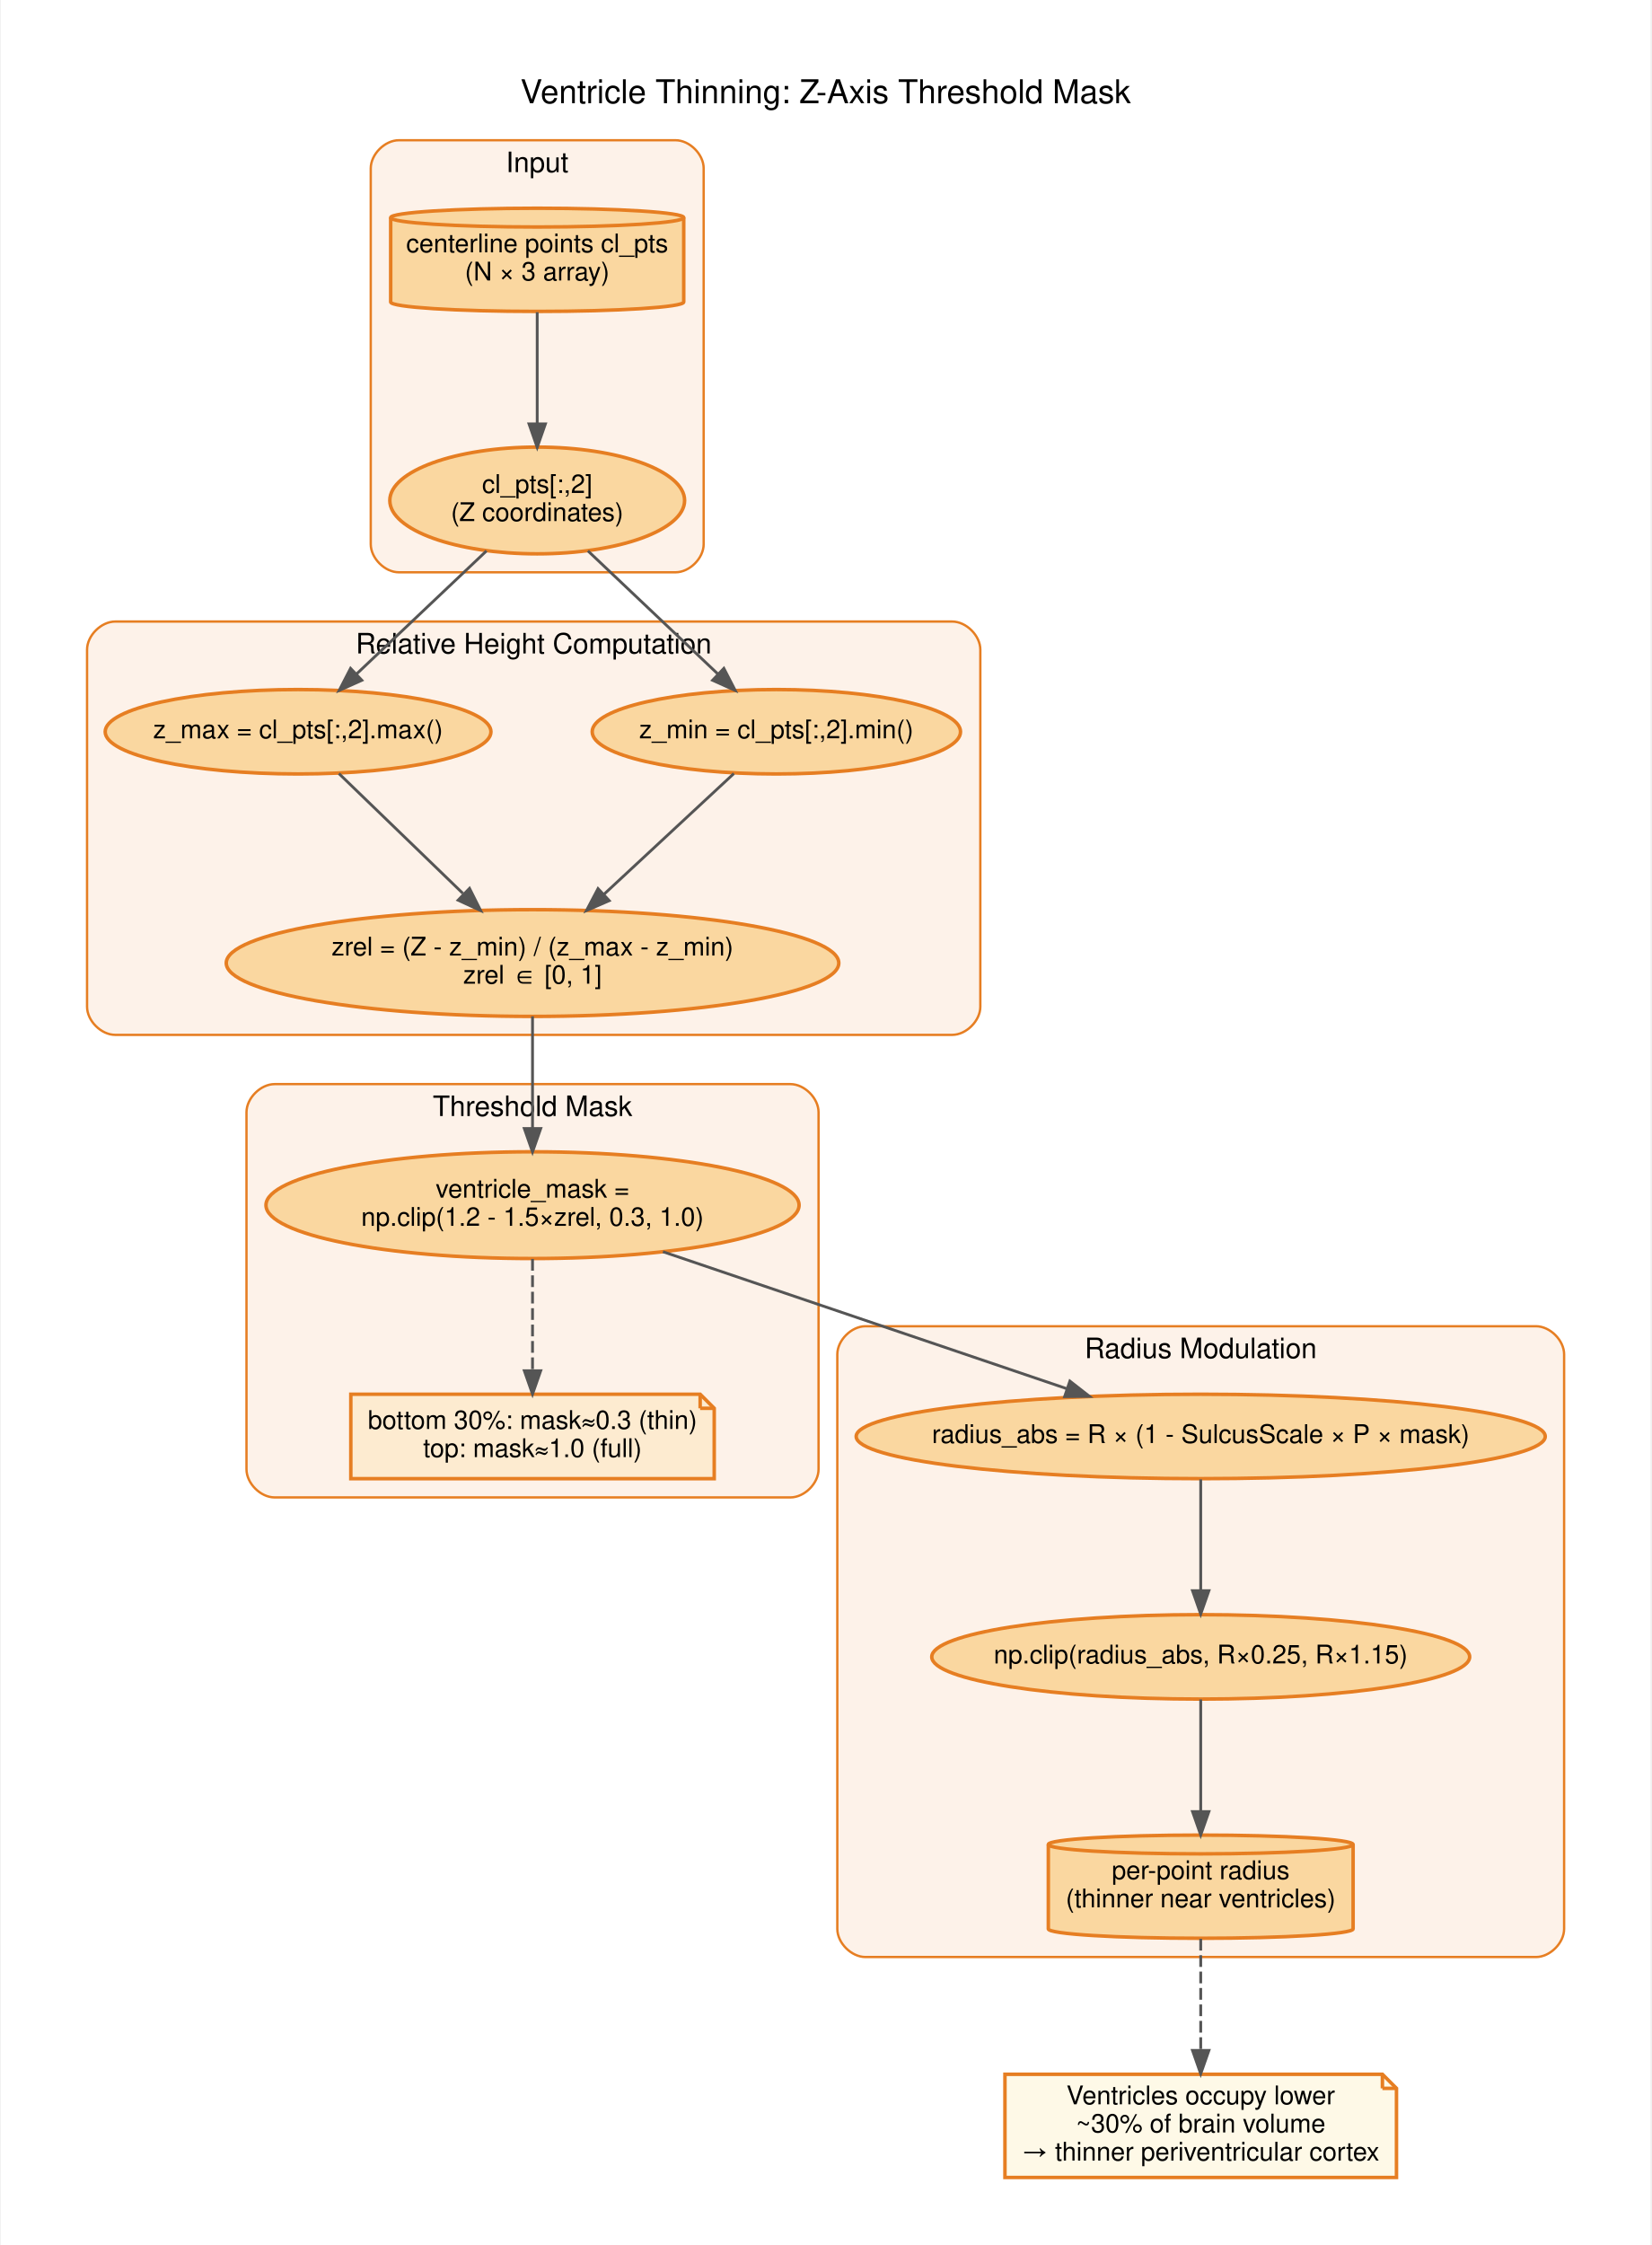
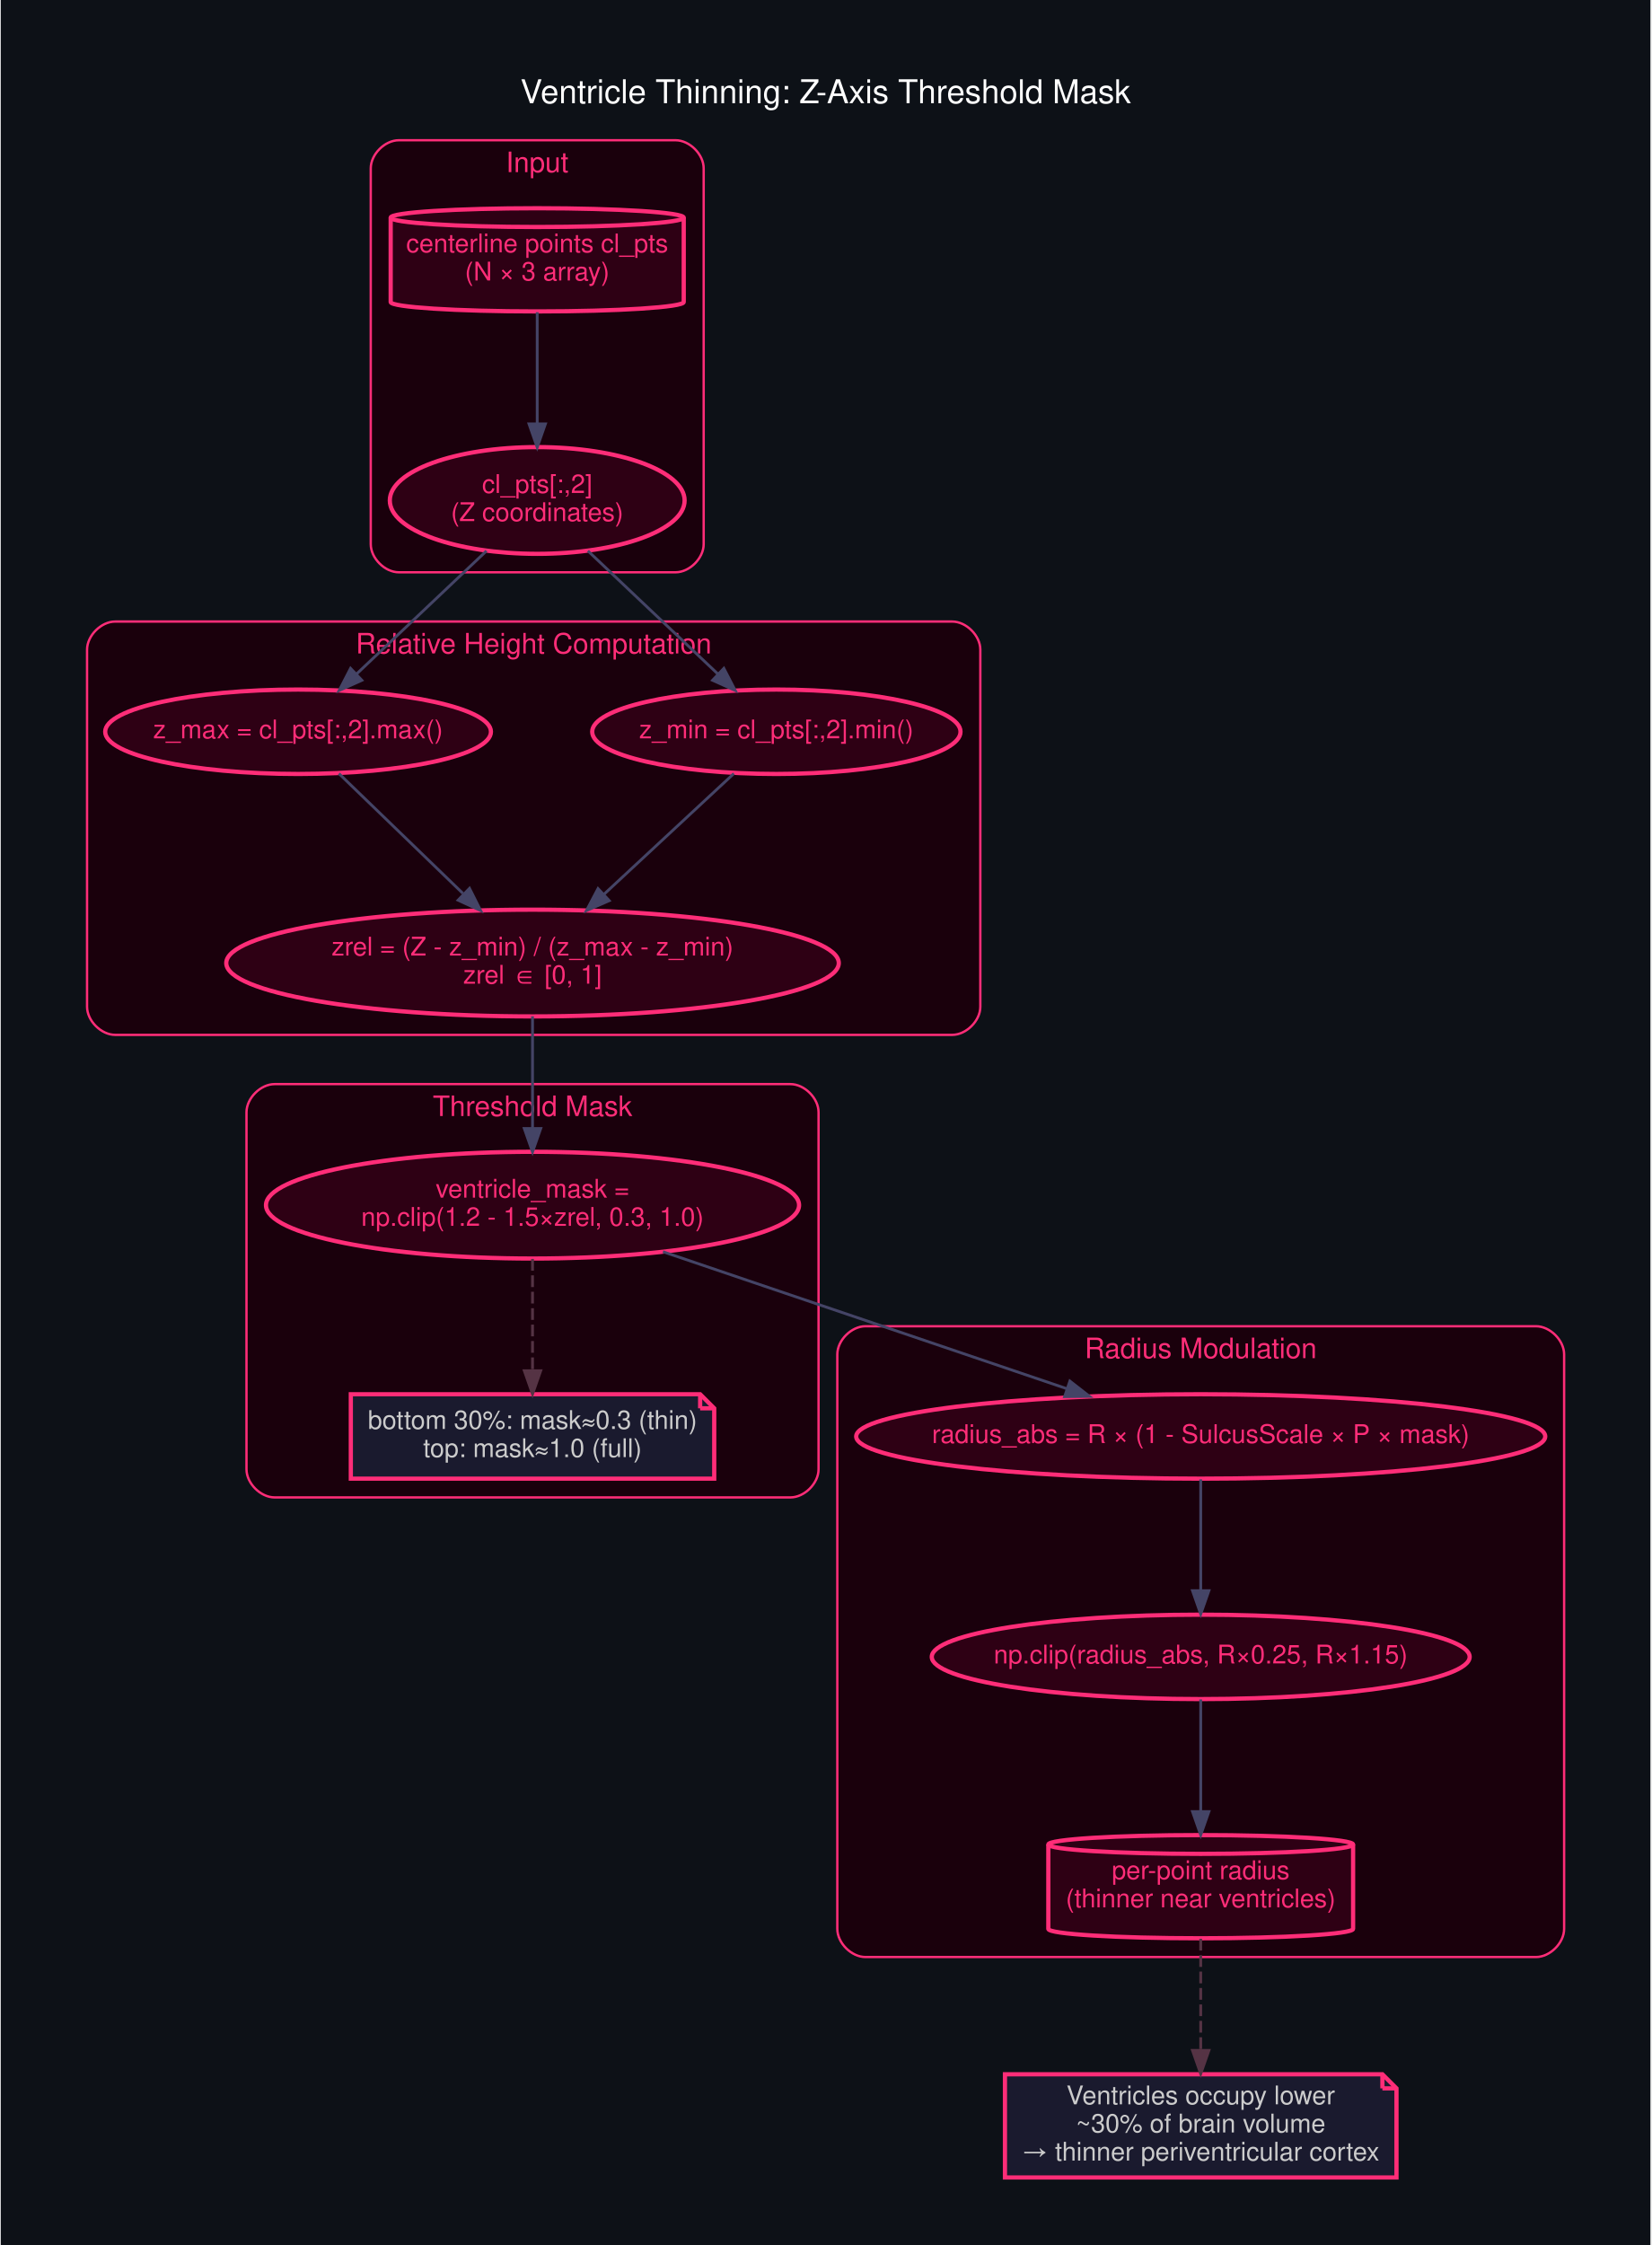
<svg xmlns="http://www.w3.org/2000/svg" width="704pt" height="957pt" viewBox="0.00 0.00 703.60 957.36">
  <g id="graph0" class="graph" transform="scale(1 1) rotate(0) translate(28.8 928.56)">
-     <polygon fill="#ffffff" stroke="transparent" points="-28.8,28.8 -28.8,-928.56 674.8,-928.56 674.8,28.8 -28.8,28.8" />
-     <text text-anchor="middle" x="323" y="-884.56" font-family="Helvetica,Arial,sans-serif" font-size="14.00">Ventricle Thinning: Z-Axis Threshold Mask</text>
+     <polygon fill="#0d1117" stroke="transparent" points="-28.8,28.8 -28.8,-928.56 674.8,-928.56 674.8,28.8 -28.8,28.8" />
+     <text text-anchor="middle" x="323" y="-884.56" font-family="Helvetica,Arial,sans-serif" font-size="14.00" fill="white">Ventricle Thinning: Z-Axis Threshold Mask</text>
    <g id="clust1" class="cluster">
-       <path fill="#fdf2e9" stroke="#e67e22" d="M141,-684.51C141,-684.51 259,-684.51 259,-684.51 265,-684.51 271,-690.51 271,-696.51 271,-696.51 271,-856.76 271,-856.76 271,-862.76 265,-868.76 259,-868.76 259,-868.76 141,-868.76 141,-868.76 135,-868.76 129,-862.76 129,-856.76 129,-856.76 129,-696.51 129,-696.51 129,-690.51 135,-684.51 141,-684.51" />
-       <text text-anchor="middle" x="200" y="-855.16" font-family="Helvetica,Arial,sans-serif" font-size="12.00">Input</text>
+       <path fill="#1a000c" stroke="#ff2d78" d="M141,-684.51C141,-684.51 259,-684.51 259,-684.51 265,-684.51 271,-690.51 271,-696.51 271,-696.51 271,-856.76 271,-856.76 271,-862.76 265,-868.76 259,-868.76 259,-868.76 141,-868.76 141,-868.76 135,-868.76 129,-862.76 129,-856.76 129,-856.76 129,-696.51 129,-696.51 129,-690.51 135,-684.51 141,-684.51" />
+       <text text-anchor="middle" x="200" y="-855.16" font-family="Helvetica,Arial,sans-serif" font-size="12.00" fill="#ff2d78">Input</text>
    </g>
    <g id="clust2" class="cluster">
-       <path fill="#fdf2e9" stroke="#e67e22" d="M20,-487.25C20,-487.25 377,-487.25 377,-487.25 383,-487.25 389,-493.25 389,-499.25 389,-499.25 389,-651.51 389,-651.51 389,-657.51 383,-663.51 377,-663.51 377,-663.51 20,-663.51 20,-663.51 14,-663.51 8,-657.51 8,-651.51 8,-651.51 8,-499.25 8,-499.25 8,-493.25 14,-487.25 20,-487.25" />
-       <text text-anchor="middle" x="198.5" y="-649.91" font-family="Helvetica,Arial,sans-serif" font-size="12.00">Relative Height Computation</text>
+       <path fill="#1a000c" stroke="#ff2d78" d="M20,-487.25C20,-487.25 377,-487.25 377,-487.25 383,-487.25 389,-493.25 389,-499.25 389,-499.25 389,-651.51 389,-651.51 389,-657.51 383,-663.51 377,-663.51 377,-663.51 20,-663.51 20,-663.51 14,-663.51 8,-657.51 8,-651.51 8,-651.51 8,-499.25 8,-499.25 8,-493.25 14,-487.25 20,-487.25" />
+       <text text-anchor="middle" x="198.5" y="-649.91" font-family="Helvetica,Arial,sans-serif" font-size="12.00" fill="#ff2d78">Relative Height Computation</text>
    </g>
    <g id="clust3" class="cluster">
-       <path fill="#fdf2e9" stroke="#e67e22" d="M88,-290C88,-290 308,-290 308,-290 314,-290 320,-296 320,-302 320,-302 320,-454.25 320,-454.25 320,-460.25 314,-466.25 308,-466.25 308,-466.25 88,-466.25 88,-466.25 82,-466.25 76,-460.25 76,-454.25 76,-454.25 76,-302 76,-302 76,-296 82,-290 88,-290" />
-       <text text-anchor="middle" x="198" y="-452.65" font-family="Helvetica,Arial,sans-serif" font-size="12.00">Threshold Mask</text>
+       <path fill="#1a000c" stroke="#ff2d78" d="M88,-290C88,-290 308,-290 308,-290 314,-290 320,-296 320,-302 320,-302 320,-454.25 320,-454.25 320,-460.25 314,-466.25 308,-466.25 308,-466.25 88,-466.25 88,-466.25 82,-466.25 76,-460.25 76,-454.25 76,-454.25 76,-302 76,-302 76,-296 82,-290 88,-290" />
+       <text text-anchor="middle" x="198" y="-452.65" font-family="Helvetica,Arial,sans-serif" font-size="12.00" fill="#ff2d78">Threshold Mask</text>
    </g>
    <g id="clust4" class="cluster">
-       <path fill="#fdf2e9" stroke="#e67e22" d="M340,-94C340,-94 626,-94 626,-94 632,-94 638,-100 638,-106 638,-106 638,-351 638,-351 638,-357 632,-363 626,-363 626,-363 340,-363 340,-363 334,-363 328,-357 328,-351 328,-351 328,-106 328,-106 328,-100 334,-94 340,-94" />
-       <text text-anchor="middle" x="483" y="-349.4" font-family="Helvetica,Arial,sans-serif" font-size="12.00">Radius Modulation</text>
+       <path fill="#1a000c" stroke="#ff2d78" d="M340,-94C340,-94 626,-94 626,-94 632,-94 638,-100 638,-106 638,-106 638,-351 638,-351 638,-357 632,-363 626,-363 626,-363 340,-363 340,-363 334,-363 328,-357 328,-351 328,-351 328,-106 328,-106 328,-100 334,-94 340,-94" />
+       <text text-anchor="middle" x="483" y="-349.4" font-family="Helvetica,Arial,sans-serif" font-size="12.00" fill="#ff2d78">Radius Modulation</text>
    </g>
    <g id="node1" class="node">
-       <path fill="#fad7a0" stroke="#e67e22" stroke-width="1.5" d="M262.5,-835.76C262.5,-837.97 234.49,-839.76 200,-839.76 165.51,-839.76 137.5,-837.97 137.5,-835.76 137.5,-835.76 137.5,-799.76 137.5,-799.76 137.5,-797.56 165.51,-795.76 200,-795.76 234.49,-795.76 262.5,-797.56 262.5,-799.76 262.5,-799.76 262.5,-835.76 262.5,-835.76" />
-       <path fill="none" stroke="#e67e22" stroke-width="1.5" d="M262.5,-835.76C262.5,-833.56 234.49,-831.76 200,-831.76 165.51,-831.76 137.5,-833.56 137.5,-835.76" />
-       <text text-anchor="middle" x="200" y="-820.96" font-family="Helvetica,Arial,sans-serif" font-size="11.00">centerline points cl_pts</text>
-       <text text-anchor="middle" x="200" y="-808.96" font-family="Helvetica,Arial,sans-serif" font-size="11.00">(N × 3 array)</text>
+       <path fill="#2e0014" stroke="#ff2d78" stroke-width="1.8" d="M262.5,-835.76C262.5,-837.97 234.49,-839.76 200,-839.76 165.51,-839.76 137.5,-837.97 137.5,-835.76 137.5,-835.76 137.5,-799.76 137.5,-799.76 137.5,-797.56 165.51,-795.76 200,-795.76 234.49,-795.76 262.5,-797.56 262.5,-799.76 262.5,-799.76 262.5,-835.76 262.5,-835.76" />
+       <path fill="none" stroke="#ff2d78" stroke-width="1.8" d="M262.5,-835.76C262.5,-833.56 234.49,-831.76 200,-831.76 165.51,-831.76 137.5,-833.56 137.5,-835.76" />
+       <text text-anchor="middle" x="200" y="-820.96" font-family="Helvetica,Arial,sans-serif" font-size="11.00" fill="#ff2d78">centerline points cl_pts</text>
+       <text text-anchor="middle" x="200" y="-808.96" font-family="Helvetica,Arial,sans-serif" font-size="11.00" fill="#ff2d78">(N × 3 array)</text>
    </g>
    <g id="node2" class="node">
-       <ellipse fill="#fad7a0" stroke="#e67e22" stroke-width="1.5" cx="200" cy="-715.14" rx="62.87" ry="22.76" />
-       <text text-anchor="middle" x="200" y="-718.34" font-family="Helvetica,Arial,sans-serif" font-size="11.00">cl_pts[:,2]</text>
-       <text text-anchor="middle" x="200" y="-706.34" font-family="Helvetica,Arial,sans-serif" font-size="11.00">(Z coordinates)</text>
+       <ellipse fill="#2e0014" stroke="#ff2d78" stroke-width="1.8" cx="200" cy="-715.14" rx="62.87" ry="22.76" />
+       <text text-anchor="middle" x="200" y="-718.34" font-family="Helvetica,Arial,sans-serif" font-size="11.00" fill="#ff2d78">cl_pts[:,2]</text>
+       <text text-anchor="middle" x="200" y="-706.34" font-family="Helvetica,Arial,sans-serif" font-size="11.00" fill="#ff2d78">(Z coordinates)</text>
    </g>
    <g id="edge1" class="edge">
-       <path fill="none" stroke="#555555" stroke-width="1.2" d="M200,-795.42C200,-781.64 200,-763.46 200,-747.99" />
-       <polygon fill="#555555" stroke="#555555" stroke-width="1.2" points="203.5,-747.79 200,-737.79 196.5,-747.79 203.5,-747.79" />
+       <path fill="none" stroke="#444466" stroke-width="1.2" d="M200,-795.42C200,-781.64 200,-763.46 200,-747.99" />
+       <polygon fill="#444466" stroke="#444466" stroke-width="1.2" points="203.5,-747.79 200,-737.79 196.5,-747.79 203.5,-747.79" />
    </g>
    <g id="node3" class="node">
-       <ellipse fill="#fad7a0" stroke="#e67e22" stroke-width="1.5" cx="302" cy="-616.51" rx="78.55" ry="18" />
-       <text text-anchor="middle" x="302" y="-613.71" font-family="Helvetica,Arial,sans-serif" font-size="11.00">z_min = cl_pts[:,2].min()</text>
+       <ellipse fill="#2e0014" stroke="#ff2d78" stroke-width="1.8" cx="302" cy="-616.51" rx="78.55" ry="18" />
+       <text text-anchor="middle" x="302" y="-613.71" font-family="Helvetica,Arial,sans-serif" font-size="11.00" fill="#ff2d78">z_min = cl_pts[:,2].min()</text>
    </g>
    <g id="edge7" class="edge">
-       <path fill="none" stroke="#555555" stroke-width="1.2" d="M221.63,-693.64C237.86,-678.27 260.11,-657.2 277.08,-641.12" />
-       <polygon fill="#555555" stroke="#555555" stroke-width="1.2" points="279.61,-643.54 284.47,-634.12 274.8,-638.46 279.61,-643.54" />
+       <path fill="none" stroke="#444466" stroke-width="1.2" d="M221.63,-693.64C237.86,-678.27 260.11,-657.2 277.08,-641.12" />
+       <polygon fill="#444466" stroke="#444466" stroke-width="1.2" points="279.61,-643.54 284.47,-634.12 274.8,-638.46 279.61,-643.54" />
    </g>
    <g id="node4" class="node">
-       <ellipse fill="#fad7a0" stroke="#e67e22" stroke-width="1.5" cx="98" cy="-616.51" rx="82.27" ry="18" />
-       <text text-anchor="middle" x="98" y="-613.71" font-family="Helvetica,Arial,sans-serif" font-size="11.00">z_max = cl_pts[:,2].max()</text>
+       <ellipse fill="#2e0014" stroke="#ff2d78" stroke-width="1.8" cx="98" cy="-616.51" rx="82.27" ry="18" />
+       <text text-anchor="middle" x="98" y="-613.71" font-family="Helvetica,Arial,sans-serif" font-size="11.00" fill="#ff2d78">z_max = cl_pts[:,2].max()</text>
    </g>
    <g id="edge8" class="edge">
-       <path fill="none" stroke="#555555" stroke-width="1.2" d="M178.37,-693.64C162.14,-678.27 139.89,-657.2 122.92,-641.12" />
-       <polygon fill="#555555" stroke="#555555" stroke-width="1.2" points="125.2,-638.46 115.53,-634.12 120.39,-643.54 125.2,-638.46" />
+       <path fill="none" stroke="#444466" stroke-width="1.2" d="M178.37,-693.64C162.14,-678.27 139.89,-657.2 122.92,-641.12" />
+       <polygon fill="#444466" stroke="#444466" stroke-width="1.2" points="125.2,-638.46 115.53,-634.12 120.39,-643.54 125.2,-638.46" />
    </g>
    <g id="node5" class="node">
-       <ellipse fill="#fad7a0" stroke="#e67e22" stroke-width="1.5" cx="198" cy="-517.88" rx="130.63" ry="22.76" />
-       <text text-anchor="middle" x="198" y="-521.08" font-family="Helvetica,Arial,sans-serif" font-size="11.00">zrel = (Z - z_min) / (z_max - z_min)</text>
-       <text text-anchor="middle" x="198" y="-509.08" font-family="Helvetica,Arial,sans-serif" font-size="11.00">zrel ∈ [0, 1]</text>
+       <ellipse fill="#2e0014" stroke="#ff2d78" stroke-width="1.8" cx="198" cy="-517.88" rx="130.63" ry="22.76" />
+       <text text-anchor="middle" x="198" y="-521.08" font-family="Helvetica,Arial,sans-serif" font-size="11.00" fill="#ff2d78">zrel = (Z - z_min) / (z_max - z_min)</text>
+       <text text-anchor="middle" x="198" y="-509.08" font-family="Helvetica,Arial,sans-serif" font-size="11.00" fill="#ff2d78">zrel ∈ [0, 1]</text>
    </g>
    <g id="edge2" class="edge">
-       <path fill="none" stroke="#555555" stroke-width="1.2" d="M283.88,-598.68C268.61,-584.48 246.42,-563.87 228.42,-547.15" />
-       <polygon fill="#555555" stroke="#555555" stroke-width="1.2" points="230.71,-544.49 221,-540.25 225.94,-549.62 230.71,-544.49" />
+       <path fill="none" stroke="#444466" stroke-width="1.2" d="M283.88,-598.68C268.61,-584.48 246.42,-563.87 228.42,-547.15" />
+       <polygon fill="#444466" stroke="#444466" stroke-width="1.2" points="230.71,-544.49 221,-540.25 225.94,-549.62 230.71,-544.49" />
    </g>
    <g id="edge3" class="edge">
-       <path fill="none" stroke="#555555" stroke-width="1.2" d="M115.42,-598.68C129.98,-584.61 151.06,-564.24 168.28,-547.6" />
-       <polygon fill="#555555" stroke="#555555" stroke-width="1.2" points="171.13,-549.72 175.88,-540.25 166.26,-544.68 171.13,-549.72" />
+       <path fill="none" stroke="#444466" stroke-width="1.2" d="M115.42,-598.68C129.98,-584.61 151.06,-564.24 168.28,-547.6" />
+       <polygon fill="#444466" stroke="#444466" stroke-width="1.2" points="171.13,-549.72 175.88,-540.25 166.26,-544.68 171.13,-549.72" />
    </g>
    <g id="node6" class="node">
-       <ellipse fill="#fad7a0" stroke="#e67e22" stroke-width="1.5" cx="198" cy="-414.63" rx="113.69" ry="22.76" />
-       <text text-anchor="middle" x="198" y="-417.83" font-family="Helvetica,Arial,sans-serif" font-size="11.00">ventricle_mask =</text>
-       <text text-anchor="middle" x="198" y="-405.83" font-family="Helvetica,Arial,sans-serif" font-size="11.00">np.clip(1.2 - 1.5×zrel, 0.3, 1.0)</text>
+       <ellipse fill="#2e0014" stroke="#ff2d78" stroke-width="1.8" cx="198" cy="-414.63" rx="113.69" ry="22.76" />
+       <text text-anchor="middle" x="198" y="-417.83" font-family="Helvetica,Arial,sans-serif" font-size="11.00" fill="#ff2d78">ventricle_mask =</text>
+       <text text-anchor="middle" x="198" y="-405.83" font-family="Helvetica,Arial,sans-serif" font-size="11.00" fill="#ff2d78">np.clip(1.2 - 1.5×zrel, 0.3, 1.0)</text>
    </g>
    <g id="edge9" class="edge">
-       <path fill="none" stroke="#555555" stroke-width="1.2" d="M198,-495.16C198,-481.28 198,-463.04 198,-447.53" />
-       <polygon fill="#555555" stroke="#555555" stroke-width="1.2" points="201.5,-447.31 198,-437.31 194.5,-447.31 201.5,-447.31" />
+       <path fill="none" stroke="#444466" stroke-width="1.2" d="M198,-495.16C198,-481.28 198,-463.04 198,-447.53" />
+       <polygon fill="#444466" stroke="#444466" stroke-width="1.2" points="201.5,-447.31 198,-437.31 194.5,-447.31 201.5,-447.31" />
    </g>
    <g id="node7" class="node">
-       <polygon fill="#fdebd0" stroke="#e67e22" stroke-width="1.5" points="269.5,-334 120.5,-334 120.5,-298 275.5,-298 275.5,-328 269.5,-334" />
-       <polyline fill="none" stroke="#e67e22" stroke-width="1.5" points="269.5,-334 269.5,-328 " />
-       <polyline fill="none" stroke="#e67e22" stroke-width="1.5" points="275.5,-328 269.5,-328 " />
-       <text text-anchor="middle" x="198" y="-319.2" font-family="Helvetica,Arial,sans-serif" font-size="11.00">bottom 30%: mask≈0.3 (thin)</text>
-       <text text-anchor="middle" x="198" y="-307.2" font-family="Helvetica,Arial,sans-serif" font-size="11.00">top: mask≈1.0 (full)</text>
+       <polygon fill="#1a1a2e" stroke="#ff2d78" stroke-width="1.8" points="269.5,-334 120.5,-334 120.5,-298 275.5,-298 275.5,-328 269.5,-334" />
+       <polyline fill="none" stroke="#ff2d78" stroke-width="1.8" points="269.5,-334 269.5,-328 " />
+       <polyline fill="none" stroke="#ff2d78" stroke-width="1.8" points="275.5,-328 269.5,-328 " />
+       <text text-anchor="middle" x="198" y="-319.2" font-family="Helvetica,Arial,sans-serif" font-size="11.00" fill="#cccccc">bottom 30%: mask≈0.3 (thin)</text>
+       <text text-anchor="middle" x="198" y="-307.2" font-family="Helvetica,Arial,sans-serif" font-size="11.00" fill="#cccccc">top: mask≈1.0 (full)</text>
    </g>
    <g id="edge4" class="edge">
-       <path fill="none" stroke="#555555" stroke-width="1.2" stroke-dasharray="5,2" d="M198,-391.7C198,-377.63 198,-359.26 198,-344.25" />
-       <polygon fill="#555555" stroke="#555555" stroke-width="1.2" points="201.5,-344.03 198,-334.03 194.5,-344.03 201.5,-344.03" />
+       <path fill="none" stroke="#553344" stroke-width="1.2" stroke-dasharray="5,2" d="M198,-391.7C198,-377.63 198,-359.26 198,-344.25" />
+       <polygon fill="#553344" stroke="#553344" stroke-width="1.2" points="201.5,-344.03 198,-334.03 194.5,-344.03 201.5,-344.03" />
    </g>
    <g id="node8" class="node">
-       <ellipse fill="#fad7a0" stroke="#e67e22" stroke-width="1.5" cx="483" cy="-316" rx="146.95" ry="18" />
-       <text text-anchor="middle" x="483" y="-313.2" font-family="Helvetica,Arial,sans-serif" font-size="11.00">radius_abs = R × (1 - SulcusScale × P × mask)</text>
+       <ellipse fill="#2e0014" stroke="#ff2d78" stroke-width="1.8" cx="483" cy="-316" rx="146.95" ry="18" />
+       <text text-anchor="middle" x="483" y="-313.2" font-family="Helvetica,Arial,sans-serif" font-size="11.00" fill="#ff2d78">radius_abs = R × (1 - SulcusScale × P × mask)</text>
    </g>
    <g id="edge10" class="edge">
-       <path fill="none" stroke="#555555" stroke-width="1.2" d="M253.63,-394.77C303.29,-377.93 375.71,-353.38 425.84,-336.38" />
-       <polygon fill="#555555" stroke="#555555" stroke-width="1.2" points="427.2,-339.61 435.55,-333.09 424.95,-332.98 427.2,-339.61" />
+       <path fill="none" stroke="#444466" stroke-width="1.2" d="M253.63,-394.77C303.29,-377.93 375.71,-353.38 425.84,-336.38" />
+       <polygon fill="#444466" stroke="#444466" stroke-width="1.2" points="427.2,-339.61 435.55,-333.09 424.95,-332.98 427.2,-339.61" />
    </g>
    <g id="node9" class="node">
-       <ellipse fill="#fad7a0" stroke="#e67e22" stroke-width="1.5" cx="483" cy="-222" rx="114.71" ry="18" />
-       <text text-anchor="middle" x="483" y="-219.2" font-family="Helvetica,Arial,sans-serif" font-size="11.00">np.clip(radius_abs, R×0.25, R×1.15)</text>
+       <ellipse fill="#2e0014" stroke="#ff2d78" stroke-width="1.8" cx="483" cy="-222" rx="114.71" ry="18" />
+       <text text-anchor="middle" x="483" y="-219.2" font-family="Helvetica,Arial,sans-serif" font-size="11.00" fill="#ff2d78">np.clip(radius_abs, R×0.25, R×1.15)</text>
    </g>
    <g id="edge5" class="edge">
-       <path fill="none" stroke="#555555" stroke-width="1.2" d="M483,-297.7C483,-284.46 483,-265.95 483,-250.66" />
-       <polygon fill="#555555" stroke="#555555" stroke-width="1.2" points="486.5,-250.23 483,-240.23 479.5,-250.23 486.5,-250.23" />
+       <path fill="none" stroke="#444466" stroke-width="1.2" d="M483,-297.7C483,-284.46 483,-265.95 483,-250.66" />
+       <polygon fill="#444466" stroke="#444466" stroke-width="1.2" points="486.5,-250.23 483,-240.23 479.5,-250.23 486.5,-250.23" />
    </g>
    <g id="node10" class="node">
-       <path fill="#fad7a0" stroke="#e67e22" stroke-width="1.5" d="M548,-142C548,-144.21 518.87,-146 483,-146 447.13,-146 418,-144.21 418,-142 418,-142 418,-106 418,-106 418,-103.79 447.13,-102 483,-102 518.87,-102 548,-103.79 548,-106 548,-106 548,-142 548,-142" />
-       <path fill="none" stroke="#e67e22" stroke-width="1.5" d="M548,-142C548,-139.79 518.87,-138 483,-138 447.13,-138 418,-139.79 418,-142" />
-       <text text-anchor="middle" x="483" y="-127.2" font-family="Helvetica,Arial,sans-serif" font-size="11.00">per-point radius</text>
-       <text text-anchor="middle" x="483" y="-115.2" font-family="Helvetica,Arial,sans-serif" font-size="11.00">(thinner near ventricles)</text>
+       <path fill="#2e0014" stroke="#ff2d78" stroke-width="1.8" d="M548,-142C548,-144.21 518.87,-146 483,-146 447.13,-146 418,-144.21 418,-142 418,-142 418,-106 418,-106 418,-103.79 447.13,-102 483,-102 518.87,-102 548,-103.79 548,-106 548,-106 548,-142 548,-142" />
+       <path fill="none" stroke="#ff2d78" stroke-width="1.8" d="M548,-142C548,-139.79 518.87,-138 483,-138 447.13,-138 418,-139.79 418,-142" />
+       <text text-anchor="middle" x="483" y="-127.2" font-family="Helvetica,Arial,sans-serif" font-size="11.00" fill="#ff2d78">per-point radius</text>
+       <text text-anchor="middle" x="483" y="-115.2" font-family="Helvetica,Arial,sans-serif" font-size="11.00" fill="#ff2d78">(thinner near ventricles)</text>
    </g>
    <g id="edge6" class="edge">
-       <path fill="none" stroke="#555555" stroke-width="1.2" d="M483,-203.84C483,-190.69 483,-172.19 483,-156.42" />
-       <polygon fill="#555555" stroke="#555555" stroke-width="1.2" points="486.5,-156.03 483,-146.03 479.5,-156.03 486.5,-156.03" />
+       <path fill="none" stroke="#444466" stroke-width="1.2" d="M483,-203.84C483,-190.69 483,-172.19 483,-156.42" />
+       <polygon fill="#444466" stroke="#444466" stroke-width="1.2" points="486.5,-156.03 483,-146.03 479.5,-156.03 486.5,-156.03" />
    </g>
    <g id="node11" class="node">
-       <polygon fill="#fef9e7" stroke="#e67e22" stroke-width="1.5" points="560.5,-44 399.5,-44 399.5,0 566.5,0 566.5,-38 560.5,-44" />
-       <polyline fill="none" stroke="#e67e22" stroke-width="1.5" points="560.5,-44 560.5,-38 " />
-       <polyline fill="none" stroke="#e67e22" stroke-width="1.5" points="566.5,-38 560.5,-38 " />
-       <text text-anchor="middle" x="483" y="-31.2" font-family="Helvetica,Arial,sans-serif" font-size="11.00">Ventricles occupy lower</text>
-       <text text-anchor="middle" x="483" y="-19.2" font-family="Helvetica,Arial,sans-serif" font-size="11.00">~30% of brain volume</text>
-       <text text-anchor="middle" x="483" y="-7.2" font-family="Helvetica,Arial,sans-serif" font-size="11.00">→ thinner periventricular cortex</text>
+       <polygon fill="#1a1a2e" stroke="#ff2d78" stroke-width="1.8" points="560.5,-44 399.5,-44 399.5,0 566.5,0 566.5,-38 560.5,-44" />
+       <polyline fill="none" stroke="#ff2d78" stroke-width="1.8" points="560.5,-44 560.5,-38 " />
+       <polyline fill="none" stroke="#ff2d78" stroke-width="1.8" points="566.5,-38 560.5,-38 " />
+       <text text-anchor="middle" x="483" y="-31.2" font-family="Helvetica,Arial,sans-serif" font-size="11.00" fill="#cccccc">Ventricles occupy lower</text>
+       <text text-anchor="middle" x="483" y="-19.2" font-family="Helvetica,Arial,sans-serif" font-size="11.00" fill="#cccccc">~30% of brain volume</text>
+       <text text-anchor="middle" x="483" y="-7.2" font-family="Helvetica,Arial,sans-serif" font-size="11.00" fill="#cccccc">→ thinner periventricular cortex</text>
    </g>
    <g id="edge11" class="edge">
-       <path fill="none" stroke="#555555" stroke-width="1.2" stroke-dasharray="5,2" d="M483,-101.79C483,-88 483,-69.78 483,-54.34" />
-       <polygon fill="#555555" stroke="#555555" stroke-width="1.2" points="486.5,-54.18 483,-44.18 479.5,-54.18 486.5,-54.18" />
+       <path fill="none" stroke="#553344" stroke-width="1.2" stroke-dasharray="5,2" d="M483,-101.79C483,-88 483,-69.78 483,-54.34" />
+       <polygon fill="#553344" stroke="#553344" stroke-width="1.2" points="486.5,-54.18 483,-44.18 479.5,-54.18 486.5,-54.18" />
    </g>
  </g>
</svg>
